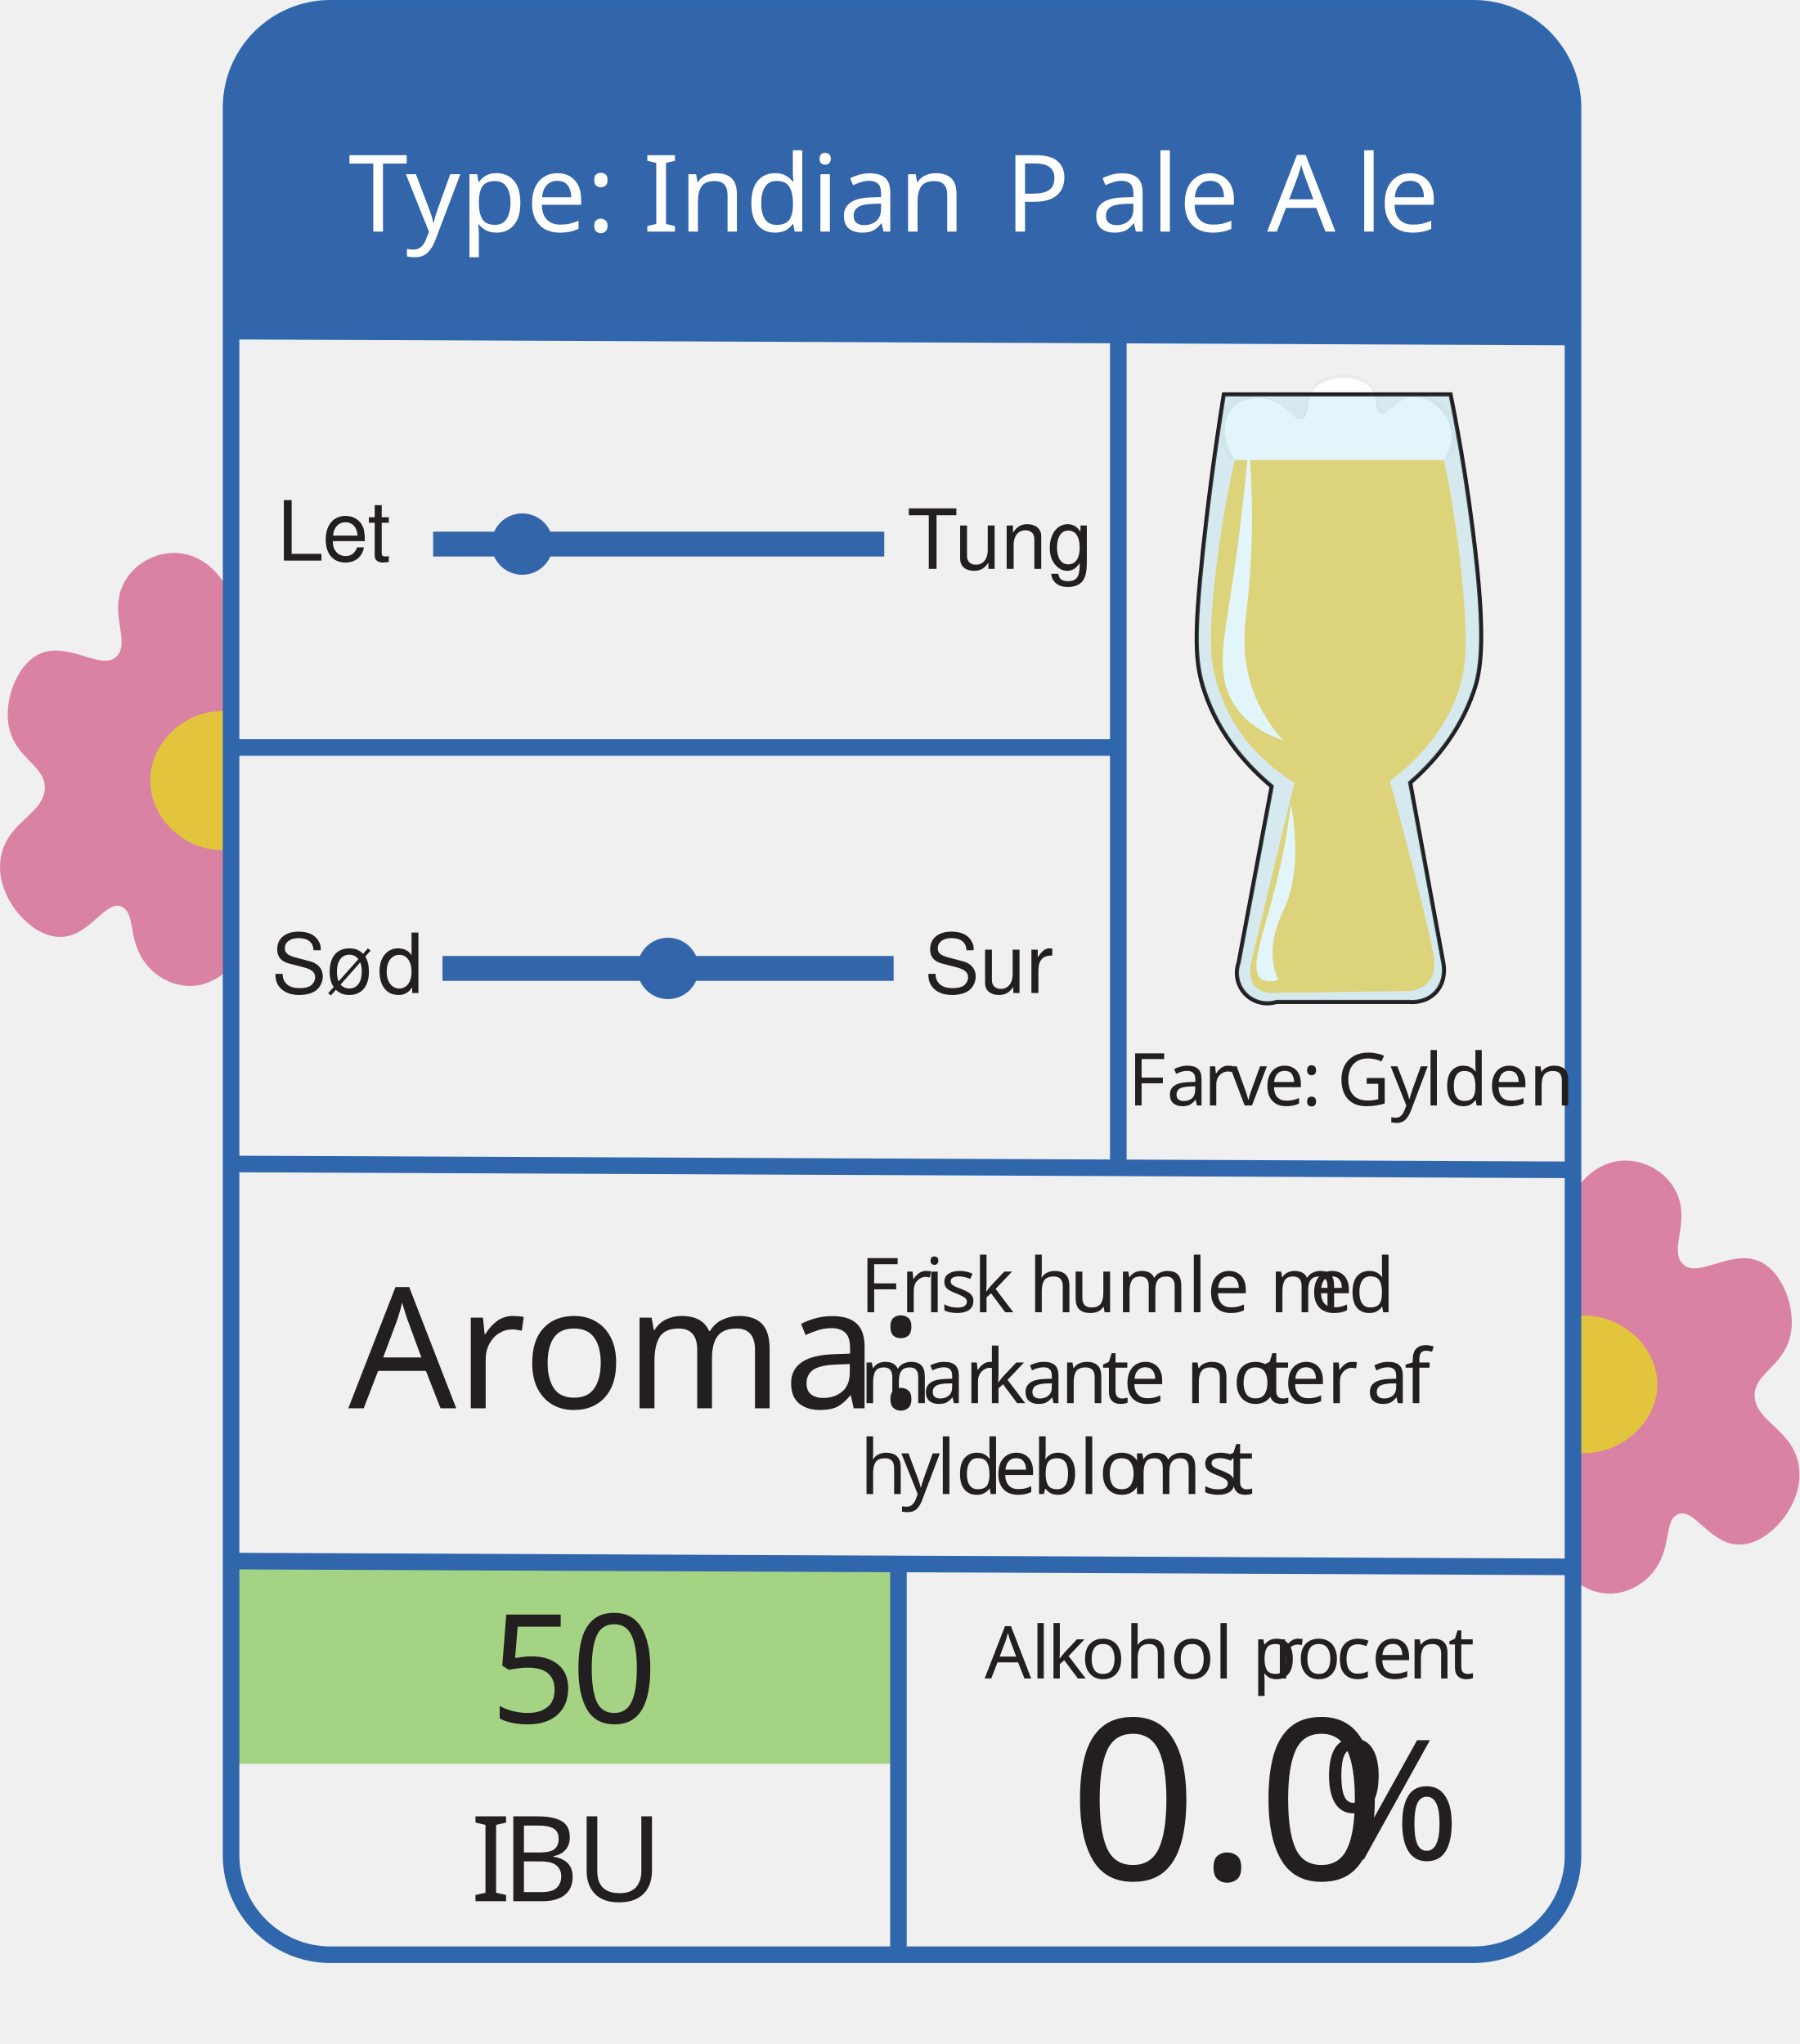
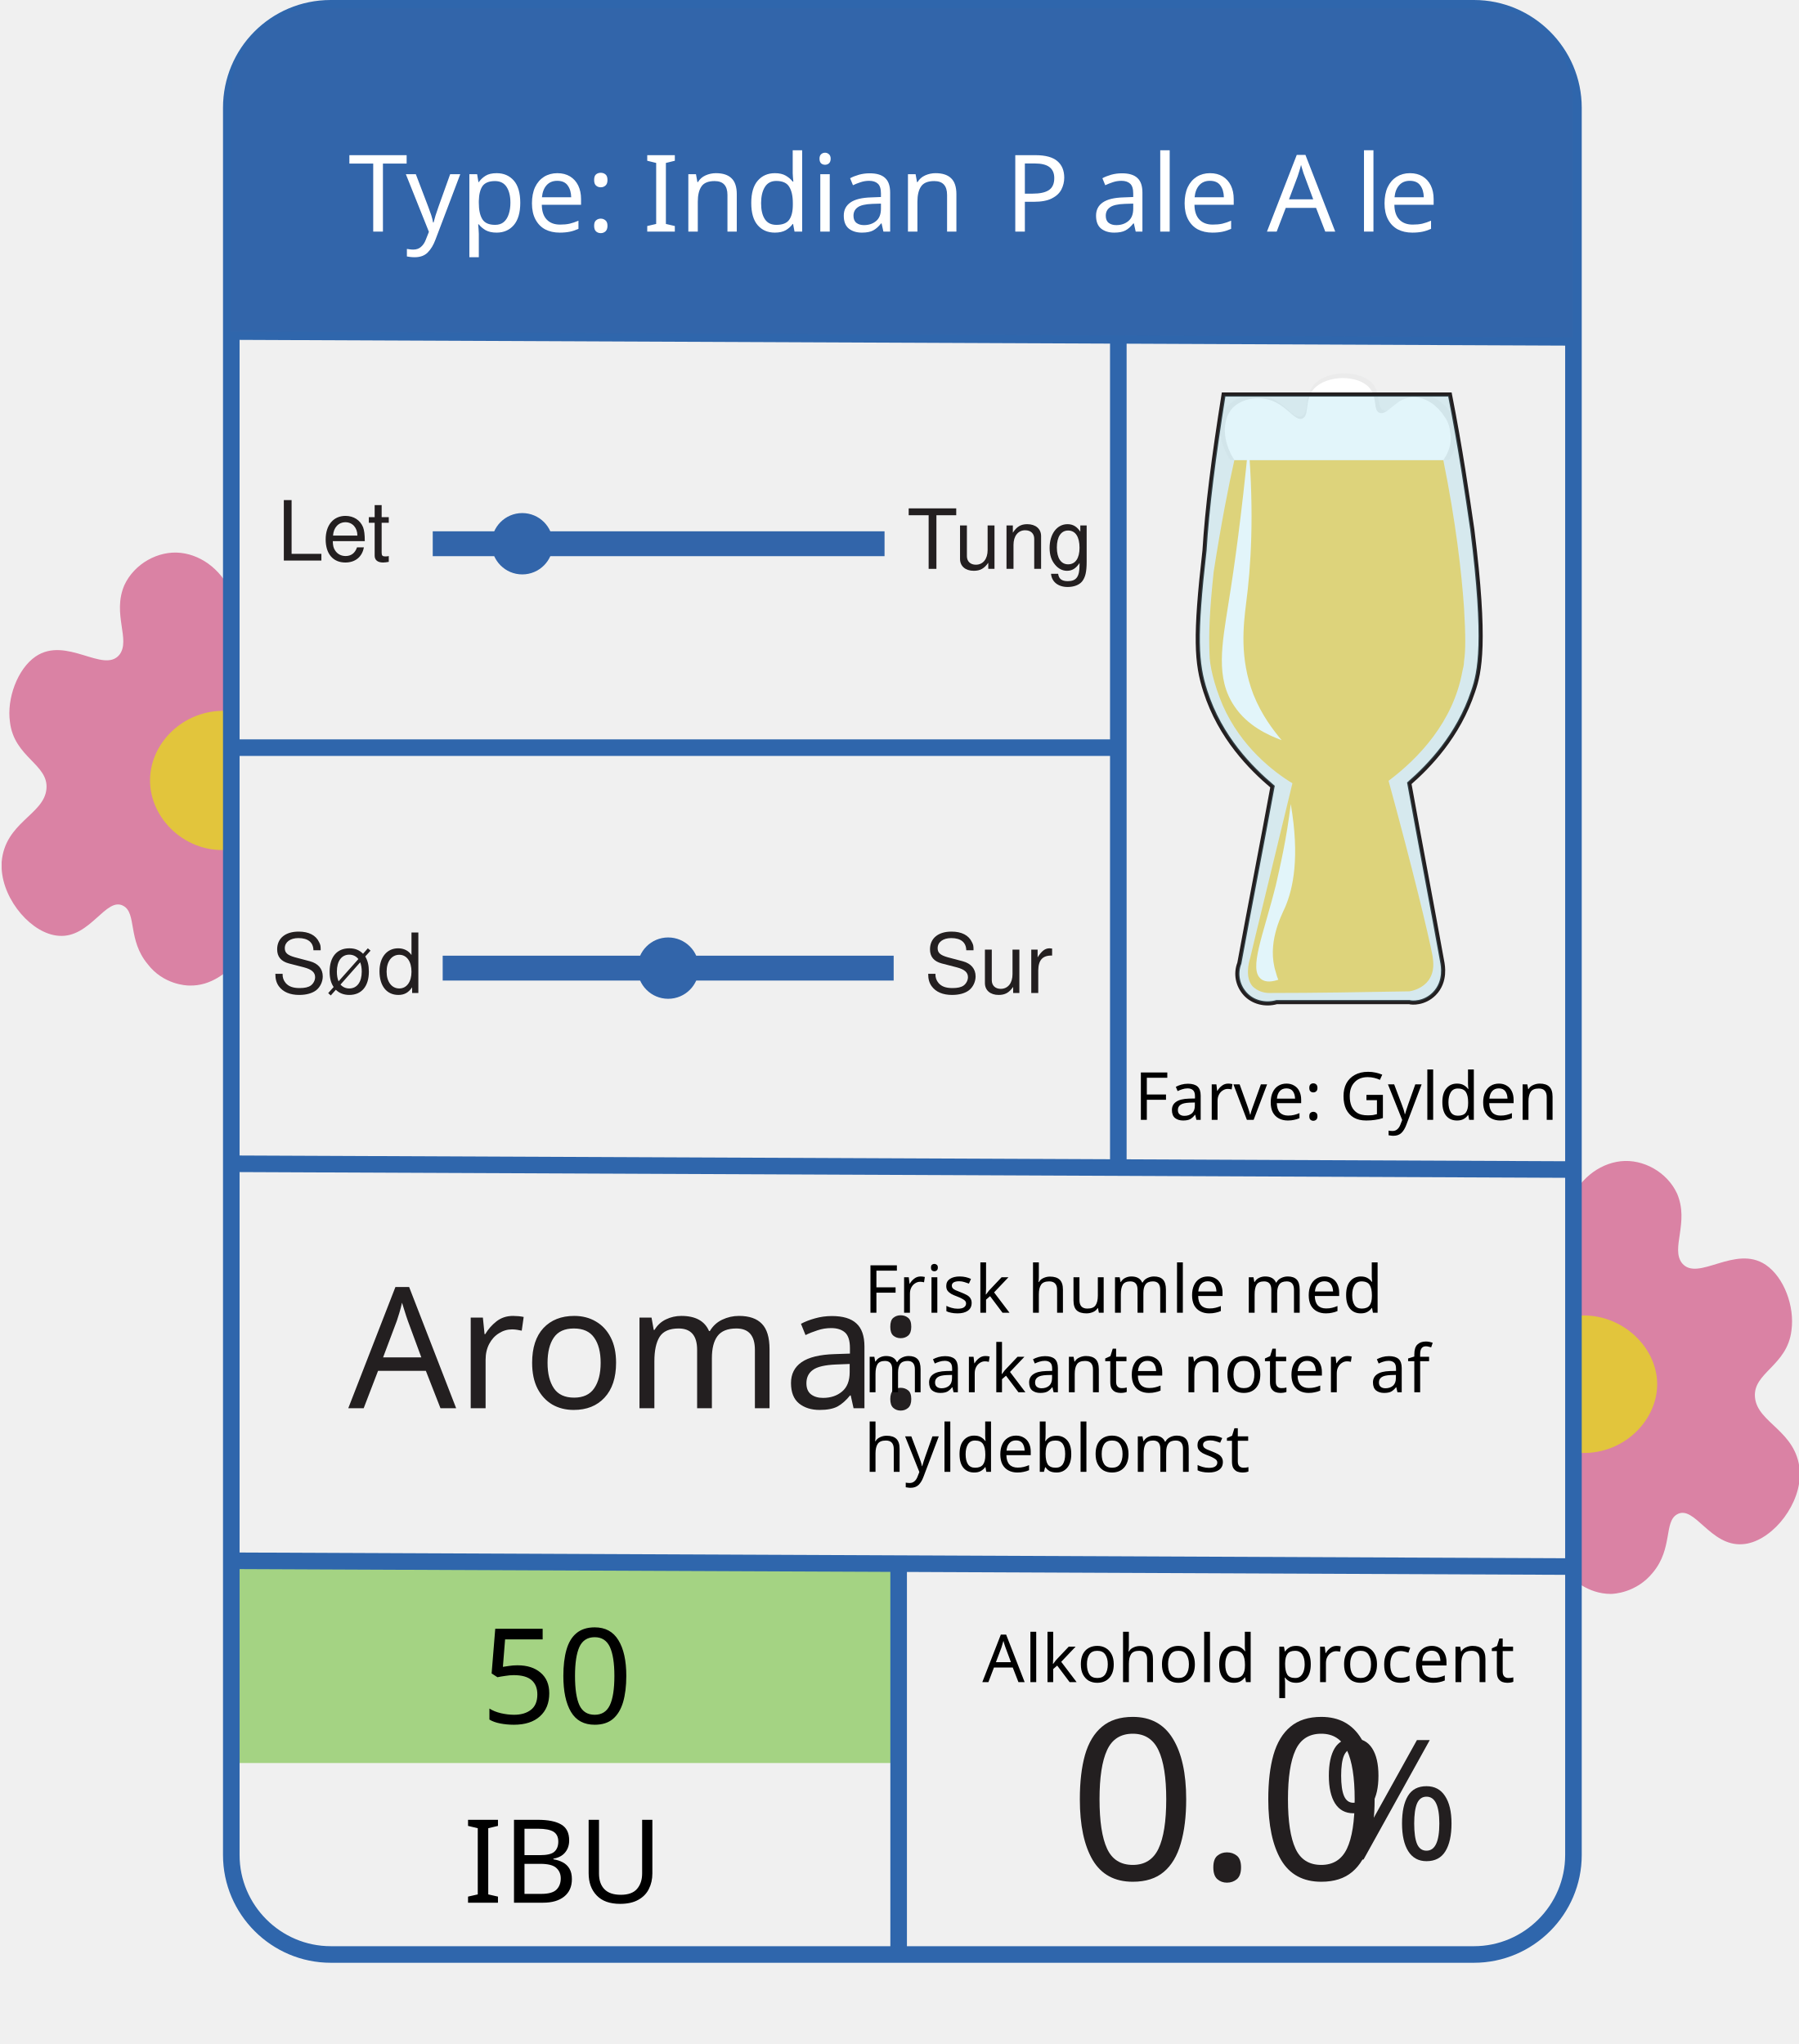
- <svg xmlns="http://www.w3.org/2000/svg" id="Layer_1" data-name="Layer 1" viewBox="0 0 217.04 246.59">
-   <defs>
-     <style>
-       .cls-1 {
-         font-size: 20.19px;
-         letter-spacing: 0em;
-       }
- 
-       .cls-1, .cls-2, .cls-3, .cls-4, .cls-5, .cls-6, .cls-7, .cls-8 {
-         fill: #231f20;
-       }
- 
-       .cls-1, .cls-6, .cls-8 {
-         font-family: GeorgiaBrush, 'Georgia Brush';
-       }
- 
-       .cls-2 {
-         font-size: 9.14px;
-       }
- 
-       .cls-2, .cls-3, .cls-4, .cls-7 {
-         font-family: AcuminVariableConcept, 'Acumin Variable Concept';
-         font-variation-settings: 'wght' 194, 'wdth' 100, 'slnt' 0;
-       }
- 
-       .cls-9 {
-         letter-spacing: 0em;
-       }
- 
-       .cls-10 {
-         letter-spacing: 0em;
-       }
- 
-       .cls-11 {
-         letter-spacing: .02em;
-       }
- 
-       .cls-12 {
-         letter-spacing: -.18em;
-       }
- 
-       .cls-13 {
-         letter-spacing: -.04em;
-       }
- 
-       .cls-14 {
-         stroke: #3265aa;
-         stroke-width: 3px;
-       }
- 
-       .cls-14, .cls-15, .cls-16, .cls-17 {
-         stroke-miterlimit: 10;
-       }
- 
-       .cls-14, .cls-16, .cls-17 {
-         fill: none;
-       }
- 
-       .cls-18 {
-         letter-spacing: 0em;
-       }
- 
-       .cls-19 {
-         letter-spacing: 0em;
-       }
- 
-       .cls-20 {
-         letter-spacing: 0em;
-       }
- 
-       .cls-21 {
-         letter-spacing: 0em;
-       }
- 
-       .cls-22 {
-         letter-spacing: 0em;
-       }
- 
-       .cls-23 {
-         letter-spacing: 0em;
-       }
- 
-       .cls-24 {
-         letter-spacing: .02em;
-       }
- 
-       .cls-25 {
-         letter-spacing: -.01em;
-       }
- 
-       .cls-3 {
-         font-size: 8.79px;
-       }
- 
-       .cls-26 {
-         letter-spacing: .01em;
-       }
- 
-       .cls-4 {
-         font-size: 14.32px;
-       }
- 
-       .cls-27 {
-         letter-spacing: 0em;
-       }
- 
-       .cls-15 {
-         fill: #6ecde5;
-         opacity: .2;
-         stroke-width: .25px;
-       }
- 
-       .cls-15, .cls-17 {
-         stroke: #231f20;
-       }
- 
-       .cls-28 {
-         font-family: BrightwallPersonalUse, 'Brightwall Personal Use';
-         font-size: 12.91px;
-       }
- 
-       .cls-28, .cls-29 {
-         fill: #fff;
-       }
- 
-       .cls-30 {
-         letter-spacing: 0em;
-       }
- 
-       .cls-31 {
-         letter-spacing: 0em;
-       }
- 
-       .cls-32 {
-         letter-spacing: -.02em;
-       }
- 
-       .cls-33 {
-         letter-spacing: 0em;
-       }
- 
-       .cls-5 {
-         font-family: Helvetica, Helvetica;
-         font-size: 10px;
-       }
- 
-       .cls-34 {
-         letter-spacing: 0em;
-       }
- 
-       .cls-35 {
-         letter-spacing: 0em;
-       }
- 
-       .cls-36 {
-         letter-spacing: 0em;
-       }
- 
-       .cls-16 {
-         stroke: #2f66ac;
-         stroke-width: 2px;
-       }
- 
-       .cls-37 {
-         letter-spacing: .04em;
-       }
- 
-       .cls-38 {
-         letter-spacing: 0em;
-       }
- 
-       .cls-39 {
-         letter-spacing: -.11em;
-       }
- 
-       .cls-40 {
-         letter-spacing: 0em;
-       }
- 
-       .cls-41 {
-         letter-spacing: 0em;
-       }
- 
-       .cls-42 {
-         letter-spacing: .01em;
-       }
- 
-       .cls-43 {
-         letter-spacing: 0em;
-       }
- 
-       .cls-6 {
-         font-size: 27.06px;
-         letter-spacing: 0em;
-       }
- 
-       .cls-44 {
-         fill: #e0e1e2;
-         opacity: .3;
-       }
- 
-       .cls-44, .cls-45, .cls-46, .cls-47, .cls-48, .cls-49, .cls-29 {
-         stroke-width: 0px;
-       }
- 
-       .cls-50 {
-         letter-spacing: 0em;
-       }
- 
-       .cls-7 {
-         font-size: 18.3px;
-       }
- 
-       .cls-51 {
-         letter-spacing: 0em;
-       }
- 
-       .cls-45 {
-         fill: #f9d560;
-       }
- 
-       .cls-46 {
-         fill: #e2c53c;
-       }
- 
-       .cls-47 {
-         fill: #da82a4;
-       }
- 
-       .cls-48 {
-         fill: #a4d383;
-       }
- 
-       .cls-49 {
-         fill: #3265aa;
-       }
- 
-       .cls-52 {
-         letter-spacing: 0em;
-       }
- 
-       .cls-53 {
-         letter-spacing: 0em;
-       }
- 
-       .cls-8 {
-         font-size: 20.4px;
-         letter-spacing: 0em;
-       }
- 
-       .cls-54 {
-         letter-spacing: 0em;
-       }
- 
-       .cls-17 {
-         stroke-width: .5px;
-       }
-     </style>
-   </defs>
-   <path class="cls-47" d="m22.75,118.95c-.33,0-3.06-.11-5.05-2.55-2.35-2.87-1.31-6.06-2.91-6.96-2.05-1.16-4.01,3.87-7.85,3.58-3.23-.24-6.74-4.17-6.93-8.09,0-.18-.01-.47.01-.83.36-4.8,5.08-5.68,5.38-8.81.29-2.99-3.87-3.75-4.41-8.13-.35-2.85.94-6.4,3.11-7.89,3.69-2.54,8.25,2.08,10.1-.23,1.42-1.78-.95-4.9.58-8.36,1.17-2.64,4.06-4.2,6.8-3.95,2.74.25,5.16,2.31,6.29,5.34v44.56c-.44.47-2.32,2.38-5.12,2.32Z" />
-   <path class="cls-47" d="m194.29,192.26c.33,0,3.06-.11,5.05-2.55,2.35-2.87,1.31-6.06,2.91-6.96,2.05-1.16,4.01,3.87,7.85,3.58,3.23-.24,6.74-4.17,6.93-8.09,0-.18.01-.47-.01-.83-.36-4.8-5.08-5.68-5.38-8.81-.29-2.99,3.87-3.75,4.41-8.13.35-2.85-.94-6.4-3.11-7.89-3.69-2.54-8.25,2.08-10.1-.23-1.42-1.78.95-4.9-.58-8.36-1.17-2.64-4.06-4.2-6.8-3.95-2.74.25-5.16,2.31-6.29,5.34v44.56c.44.47,2.32,2.38,5.12,2.32Z" />
-   <path class="cls-46" d="m199.89,167c0,4.67-4.65,8.99-10.17,8.22v-16.42c5.51-.77,10.16,3.53,10.17,8.19Z" />
-   <path class="cls-46" d="m18.13,94.04c-.08,4.8,4.42,9.06,9.74,8.48v-16.69c-5.22-.57-9.67,3.5-9.74,8.2Z" />
-   <path class="cls-48" d="m108.36,188.33v24.44H27.87v-24.44h80.49Z" />
-   <rect class="cls-16" x="27.87" y="1" width="161.85" height="234.82" rx="12" ry="12" />
-   <line class="cls-16" x1="27.87" y1="39.95" x2="189.72" y2="40.66" />
-   <line class="cls-16" x1="27.87" y1="188.33" x2="189.72" y2="189.03" />
-   <line class="cls-16" x1="27.43" y1="140.42" x2="189.29" y2="141.13" />
-   <line class="cls-16" x1="134.88" y1="39.46" x2="134.88" y2="140.89" />
-   <line class="cls-16" x1="108.36" y1="188.33" x2="108.36" y2="235.82" />
-   <line class="cls-16" x1="27.87" y1="90.18" x2="134.88" y2="90.18" />
-   <text class="cls-4" transform="translate(56.77 229.36)">
-     <tspan class="cls-26" x="0" y="0">I</tspan>
-     <tspan class="cls-9" x="3.75" y="0">B</tspan>
-     <tspan class="cls-23" x="12.69" y="0">U</tspan>
+ <svg xmlns="http://www.w3.org/2000/svg" version="1.1" id="Layer_1" x="0px" y="0px" viewBox="0 0 217 246.6" style="enable-background:new 0 0 217 246.6;" xml:space="preserve">
+   <style type="text/css">
+ 	.st0{fill:#DA82A4;}
+ 	.st1{fill:#E2C53C;}
+ 	.st2{fill:#A4D383;}
+ 	.st3{fill:none;stroke:#2F66AC;stroke-width:2;stroke-miterlimit:10;}
+ 	.st4{fill:#3265AA;}
+ 	.st5{fill:#FFFFFF;}
+ 	.st6{font-family:'BrightwallPersonalUse';}
+ 	.st7{font-size:12.91px;}
+ 	.st8{letter-spacing:-2;}
+ 	.st9{letter-spacing:-1;}
+ 	.st10{fill:#231F20;}
+ 	.st11{font-family:'GeorgiaBrush';}
+ 	.st12{font-size:27.06px;}
+ 	.st13{font-size:20.19px;}
+ 	.st14{fill:none;stroke:#3265AA;stroke-width:3;stroke-miterlimit:10;}
+ 	.st15{font-family:'Helvetica';}
+ 	.st16{font-size:10px;}
+ 	.st17{font-size:20.4px;}
+ 	.st18{opacity:0.3;fill:#E0E1E2;enable-background:new    ;}
+ 	.st19{fill:#F9D560;}
+ 	.st20{fill:none;stroke:#231F20;stroke-width:0.5;stroke-miterlimit:10;}
+ 	.st21{opacity:0.2;fill:#6ECDE5;stroke:#231F20;stroke-width:0.25;stroke-miterlimit:10;enable-background:new    ;}
+ 	.st22{fill:none;}
+ 	.st23{font-family:'Helvetica-Light';}
+ 	.st24{font-size:8px;}
+ 	.st25{font-size:14px;}
+ 	.st26{font-size:16px;}
+ </style>
+   <path class="st0" d="M22.8,118.9c-0.3,0-3.1-0.1-5-2.6c-2.4-2.9-1.3-6.1-2.9-7c-2.1-1.2-4,3.9-7.8,3.6c-3.2-0.2-6.7-4.2-6.9-8.1  c0-0.2,0-0.5,0-0.8c0.4-4.8,5.1-5.7,5.4-8.8c0.3-3-3.9-3.8-4.4-8.1c-0.4-2.8,0.9-6.4,3.1-7.9c3.7-2.5,8.2,2.1,10.1-0.2  c1.4-1.8-0.9-4.9,0.6-8.4c1.2-2.6,4.1-4.2,6.8-3.9s5.2,2.3,6.3,5.3v44.6C27.4,117.1,25.6,119,22.8,118.9z" />
+   <path class="st0" d="M194.3,192.3c0.3,0,3.1-0.1,5.1-2.6c2.4-2.9,1.3-6.1,2.9-7c2.1-1.2,4,3.9,7.9,3.6c3.2-0.2,6.7-4.2,6.9-8.1  c0-0.2,0-0.5,0-0.8c-0.4-4.8-5.1-5.7-5.4-8.8c-0.3-3,3.9-3.8,4.4-8.1c0.4-2.9-0.9-6.4-3.1-7.9c-3.7-2.5-8.2,2.1-10.1-0.2  c-1.4-1.8,0.9-4.9-0.6-8.4c-1.2-2.6-4.1-4.2-6.8-3.9s-5.2,2.3-6.3,5.3v44.6C189.6,190.4,191.5,192.3,194.3,192.3z" />
+   <path class="st1" d="M199.9,167c0,4.7-4.6,9-10.2,8.2v-16.4C195.2,158,199.9,162.3,199.9,167L199.9,167z" />
+   <path class="st1" d="M18.1,94c-0.1,4.8,4.4,9.1,9.7,8.5V85.8C22.6,85.3,18.2,89.3,18.1,94L18.1,94z" />
+   <path class="st2" d="M108.4,188.3v24.4H27.9v-24.4H108.4z" />
+   <path class="st3" d="M39.9,1h137.9c6.6,0,12,5.4,12,12v210.8c0,6.6-5.4,12-12,12H39.9c-6.6,0-12-5.4-12-12V13  C27.9,6.4,33.2,1,39.9,1z" />
+   <line class="st3" x1="27.9" y1="40" x2="189.7" y2="40.7" />
+   <line class="st3" x1="27.9" y1="188.3" x2="189.7" y2="189" />
+   <line class="st3" x1="27.4" y1="140.4" x2="189.3" y2="141.1" />
+   <line class="st3" x1="134.9" y1="39.5" x2="134.9" y2="140.9" />
+   <line class="st3" x1="108.4" y1="188.3" x2="108.4" y2="235.8" />
+   <line class="st3" x1="27.9" y1="90.2" x2="134.9" y2="90.2" />
+   <path class="st4" d="M189.7,40.7c-53.9-0.2-107.9-0.5-161.9-0.7V11.7C27.9,5.8,32.5,1,38.2,1h141.1c5.7,0,10.4,4.8,10.4,10.7V40.7z" />
+   <text transform="matrix(1 0 0 1 42.02 27.94)" class="st5 st6 st7">Type: Indian </text>
+   <text transform="matrix(1 0 0 1 121.22 27.94)" class="st5 st6 st7 st8">P</text>
+   <text transform="matrix(1 0 0 1 131.62 27.94)" class="st5 st6 st7">ale A</text>
+   <text transform="matrix(1 0 0 1 163.44 27.94)" class="st5 st6 st7 st9">l</text>
+   <text transform="matrix(1 0 0 1 166.31 27.94)" class="st5 st6 st7">e</text>
+   <text transform="matrix(1 0 0 1 128.93 226.76)" class="st10 st11 st12">0.0</text>
+   <text transform="matrix(1 0 0 1 159.31 224.34)" class="st10 st11 st13">%</text>
+   <line class="st14" x1="53.4" y1="116.8" x2="107.8" y2="116.8" />
+   <circle class="st4" cx="80.6" cy="116.8" r="3.7" />
+   <line class="st14" x1="52.2" y1="65.6" x2="106.7" y2="65.6" />
+   <circle class="st4" cx="63" cy="65.6" r="3.7" />
+   <text transform="matrix(1 0 0 1 33.44 67.63)" class="st10 st15 st16">Let</text>
+   <text transform="matrix(1 0 0 1 42.01 169.9)" class="st10 st11 st17">Aroma:</text>
+   <text transform="matrix(1 0 0 1 109.41 68.63)" class="st10 st15 st16">T</text>
+   <text transform="matrix(1 0 0 1 115.15 68.63)" class="st10 st15 st16">ung</text>
+   <text transform="matrix(1 0 0 1 32.73 119.8)" class="st10 st15 st16">Sød</text>
+   <text transform="matrix(1 0 0 1 111.48 119.8)" class="st10 st15 st16">Sur</text>
+   <path class="st18" d="M174.8,55.5h-26.4c-1.6-2.4-1.6-5.1-0.2-6.6c1-1.1,2.7-1.4,4-1.2c2.7,0.4,3.7,3,4.8,2.5c1-0.4,0.2-2.3,1.5-3.8  c1.6-1.8,5.6-1.8,7.1-0.1c1,1.2,0.4,2.8,1.3,3.2c1.1,0.5,2.1-2,4.3-2c1.6,0,3.2,1.3,3.9,2.4c0.6,0.9,0.7,1.7,0.8,1.9  C176,53.7,175,55.1,174.8,55.5L174.8,55.5z" />
+   <path class="st19" d="M148.9,55.5h25.2c1.5,7.4,2.2,13.5,2.5,17.8c0.2,3.4,0.2,5.2,0,6.5c0,0.4-0.1,0.8-0.2,1.2  c-1.1,6.1-5.3,10.5-8.9,13.2c2.9,10.6,4.8,18.5,5.3,21.1c0.1,0.7,0.3,1.9-0.5,3c-0.6,0.8-1.6,1.2-2.3,1.3  c-5.6,0.1-11.2,0.2-16.9,0.2c-0.6,0-1.4-0.2-2-0.8c-0.9-1-0.5-2.8-0.3-3.4c0.7-3,2.6-10.7,5.1-21.1c-2.3-1.4-6.2-4.4-8.4-9.4  c-1.1-2.6-1.6-4.9-1.6-6.2c-0.1-2.6,0-5.1,0.5-9.9C147.3,63.2,148.2,58.6,148.9,55.5L148.9,55.5z" />
+   <path class="st5" d="M174.1,55.5h-25.2c-1.5-2.3-1.5-4.9-0.2-6.3c1-1,2.6-1.3,3.8-1.1c2.6,0.4,3.6,2.8,4.6,2.4  c0.9-0.4,0.2-2.2,1.4-3.6c1.6-1.7,5.3-1.7,6.7-0.1c1,1.2,0.4,2.7,1.2,3c1,0.4,2-1.9,4.1-1.9c1.6,0,3,1.2,3.7,2.3  c0.6,0.8,0.7,1.6,0.7,1.8C175.3,53.7,174.4,55.1,174.1,55.5L174.1,55.5z" />
+   <path class="st20" d="M147.6,47.6h27.3c1.3,6.6,2.1,12.2,2.7,16.3c1.7,13.6,0.9,17.2,0.1,19.5c-1.8,5.4-5.3,9-7.7,11.1  c1.3,7.2,2.7,14.5,4,21.7c0,0.1,0.5,2.2-1,3.7c-1.2,1.2-2.7,1.1-3,1H154c-1.4,0.4-2.9,0-3.8-1c-0.9-1-1.2-2.4-0.7-3.7  c1.3-7.1,2.7-14.2,4-21.3c-2.6-2.2-6.3-5.9-8.1-11.5c-1.1-3.4-1.3-6.5-0.1-17C145.6,61.4,146.4,55.1,147.6,47.6L147.6,47.6z" />
+   <path class="st5" d="M150.6,53.6c-0.8,8.3-1.7,14.8-2.4,19.1c-0.8,5.1-1.6,9.1,0.7,12.5c1.6,2.4,4.1,3.5,5.7,4.1  c-1-1.2-2.4-3-3.4-5.5c-1.7-4.4-1.2-8.4-0.9-10.9C150.9,68.4,151.3,62.1,150.6,53.6z" />
+   <path class="st5" d="M155.7,97c-0.5,4.2-1.3,7.6-1.8,9.8c-1.5,6-3.3,10.1-1.8,11.3c0.6,0.5,1.5,0.3,2.1,0.1  c-0.1-0.2-0.2-0.5-0.3-0.9c-1.1-3.4,0.6-6.7,1.1-7.8C156,107.2,156.8,103.4,155.7,97L155.7,97z" />
+   <path class="st21" d="M147.6,47.6h27.3c1.3,6.6,2.1,12.2,2.7,16.3c1.7,13.6,0.9,17.2,0.1,19.5c-1.8,5.4-5.3,9-7.7,11.1  c1.3,7.2,2.7,14.5,4,21.7c0,0.1,0.5,2.2-1,3.7c-1.2,1.2-2.7,1.1-3,1H154c-1.4,0.4-2.9,0-3.8-1c-0.9-1-1.2-2.4-0.7-3.7  c1.3-7.1,2.7-14.2,4-21.3c-2.6-2.2-6.3-5.9-8.1-11.5c-1.1-3.4-1.3-6.5-0.1-17C145.6,61.4,146.4,55.1,147.6,47.6L147.6,47.6z" />
+   <rect x="104.2" y="152.6" class="st22" width="74.3" height="32.3" />
+   <text transform="matrix(1 0 0 1 104.2188 158.3751)">
+     <tspan x="0" y="0" class="st23 st24">Frisk humle med </tspan>
+     <tspan x="0" y="9.6" class="st23 st24">markante noter af </tspan>
+     <tspan x="0" y="19.2" class="st23 st24">hyldeblomst</tspan>
  </text>
-   <text class="cls-7" transform="translate(59.11 207.84)">
-     <tspan class="cls-54" x="0" y="0">5</tspan>
-     <tspan class="cls-22" x="9.76" y="0">0</tspan>
-   </text>
-   <text class="cls-3" transform="translate(136.05 133.36)">
-     <tspan class="cls-32" x="0" y="0">F</tspan>
-     <tspan class="cls-50" x="4.65" y="0">a</tspan>
-     <tspan class="cls-37" x="9.13" y="0">r</tspan>
-     <tspan class="cls-20" x="12.28" y="0">v</tspan>
-     <tspan class="cls-11" x="16.33" y="0">e</tspan>
-     <tspan class="cls-20" x="20.96" y="0">: </tspan>
-     <tspan class="cls-24" x="25.21" y="0">G</tspan>
-     <tspan class="cls-35" x="31.66" y="0">y</tspan>
-     <tspan class="cls-36" x="35.74" y="0">lden</tspan>
-   </text>
-   <path class="cls-49" d="m189.72,40.66c-53.95-.24-107.9-.49-161.85-.73V11.67c0-5.87,4.66-10.67,10.36-10.67h141.13c5.7,0,10.36,4.8,10.36,10.67v28.99Z" />
-   <text class="cls-28" transform="translate(42.02 27.94)">
-     <tspan class="cls-53" x="0" y="0">Type: Indian </tspan>
-     <tspan class="cls-12" x="79.2" y="0">P</tspan>
-     <tspan class="cls-33" x="89.6" y="0">ale A</tspan>
-     <tspan class="cls-39" x="121.42" y="0">l</tspan>
-     <tspan class="cls-53" x="124.29" y="0">e</tspan>
-   </text>
-   <text class="cls-6" transform="translate(128.93 226.76)">
-     <tspan x="0" y="0">0.0</tspan>
-   </text>
-   <text class="cls-1" transform="translate(159.31 224.34)">
-     <tspan x="0" y="0">%</tspan>
-   </text>
-   <line class="cls-14" x1="53.37" y1="116.83" x2="107.78" y2="116.83" />
-   <circle class="cls-49" cx="80.57" cy="116.83" r="3.7" />
-   <line class="cls-14" x1="52.24" y1="65.64" x2="106.65" y2="65.64" />
-   <circle class="cls-49" cx="62.99" cy="65.64" r="3.7" />
-   <text class="cls-5" transform="translate(33.44 67.63)">
-     <tspan x="0" y="0">Let</tspan>
-   </text>
-   <text class="cls-3" transform="translate(118.76 202.49)">
-     <tspan class="cls-20" x="0" y="0">Al</tspan>
-     <tspan class="cls-52" x="7.55" y="0">k</tspan>
-     <tspan class="cls-50" x="11.62" y="0">ohol p</tspan>
-     <tspan class="cls-27" x="34.85" y="0">r</tspan>
-     <tspan class="cls-21" x="37.64" y="0">o</tspan>
-     <tspan class="cls-31" x="42.36" y="0">c</tspan>
-     <tspan class="cls-20" x="46.67" y="0">e</tspan>
-     <tspan class="cls-34" x="51.1" y="0">n</tspan>
-     <tspan class="cls-20" x="55.91" y="0">t</tspan>
-   </text>
-   <text class="cls-8" transform="translate(42.01 169.9)">
-     <tspan x="0" y="0">Aroma:</tspan>
-   </text>
-   <text class="cls-2" transform="translate(103.73 158.31)">
-     <tspan class="cls-25" x="0" y="0">F</tspan>
-     <tspan class="cls-40" x="4.9" y="0">r</tspan>
-     <tspan class="cls-18" x="7.79" y="0">i</tspan>
-     <tspan class="cls-40" x="9.7" y="0">s</tspan>
-     <tspan x="13.68" y="0">k </tspan>
-     <tspan class="cls-30" x="20.34" y="0">h</tspan>
-     <tspan x="25.28" y="0">umle m</tspan>
-     <tspan class="cls-41" x="54.27" y="0">e</tspan>
-     <tspan x="58.9" y="0">d </tspan>
-     <tspan class="cls-19" x="0" y="10.97">m</tspan>
-     <tspan x="7.52" y="10.97">ar</tspan>
-     <tspan class="cls-42" x="15.12" y="10.97">k</tspan>
-     <tspan x="19.54" y="10.97">a</tspan>
-     <tspan class="cls-10" x="24.19" y="10.97">n</tspan>
-     <tspan class="cls-19" x="29.17" y="10.97">t</tspan>
-     <tspan x="31.75" y="10.97">e no</tspan>
-     <tspan class="cls-19" x="48.56" y="10.97">t</tspan>
-     <tspan x="51.14" y="10.97">er </tspan>
-     <tspan class="cls-18" x="61.07" y="10.97">a</tspan>
-     <tspan x="65.66" y="10.97">f </tspan>
-     <tspan class="cls-38" x="0" y="21.93">h</tspan>
-     <tspan class="cls-43" x="4.97" y="21.93">y</tspan>
-     <tspan x="9.2" y="21.93">ld</tspan>
-     <tspan class="cls-51" x="16.18" y="21.93">e</tspan>
-     <tspan x="20.81" y="21.93">blo</tspan>
-     <tspan class="cls-10" x="32.62" y="21.93">ms</tspan>
-     <tspan x="44.2" y="21.93">t</tspan>
-   </text>
-   <text class="cls-5" transform="translate(109.41 68.63)">
-     <tspan class="cls-13" x="0" y="0">T</tspan>
-     <tspan x="5.74" y="0">ung</tspan>
-   </text>
-   <text class="cls-5" transform="translate(32.73 119.8)">
-     <tspan x="0" y="0">Sød</tspan>
-   </text>
-   <text class="cls-5" transform="translate(111.48 119.8)">
-     <tspan x="0" y="0">Sur</tspan>
-   </text>
-   <path class="cls-44" d="m174.76,55.5h-26.44c-1.6-2.39-1.61-5.14-.25-6.6,1.02-1.09,2.7-1.36,3.98-1.16,2.7.42,3.72,2.97,4.84,2.55.98-.37.23-2.34,1.51-3.78,1.62-1.82,5.59-1.83,7.06-.13,1.03,1.2.41,2.79,1.26,3.15,1.06.45,2.07-1.97,4.28-2.02,1.65-.04,3.16,1.27,3.91,2.39.58.88.73,1.7.76,1.89.3,1.86-.63,3.31-.9,3.7Z" />
-   <path class="cls-45" d="m148.93,55.5h25.23c1.53,7.37,2.17,13.47,2.46,17.85.23,3.39.18,5.17.04,6.5-.04.4-.1.8-.17,1.21-1.09,6.09-5.31,10.46-8.85,13.2,2.91,10.6,4.84,18.49,5.26,21.05.11.69.27,1.95-.46,2.96-.61.84-1.59,1.16-2.28,1.29-5.62.08-11.23.15-16.85.23-.61-.04-1.44-.21-1.97-.83-.9-1.04-.47-2.76-.3-3.41.73-2.97,2.55-10.71,5.09-21.12-2.31-1.43-6.19-4.36-8.39-9.36-1.14-2.59-1.57-4.89-1.63-6.17-.14-2.64-.04-5.06.53-9.94.66-5.71,1.59-10.34,2.29-13.45Z" />
-   <path class="cls-29" d="m174.15,55.5h-25.23c-1.53-2.28-1.54-4.91-.24-6.3.97-1.04,2.58-1.3,3.8-1.11,2.57.4,3.55,2.84,4.62,2.43.93-.36.22-2.23,1.44-3.61,1.55-1.73,5.34-1.74,6.73-.12.99,1.15.39,2.66,1.2,3.01,1.01.43,1.97-1.88,4.09-1.92,1.58-.03,3.02,1.21,3.73,2.28.55.84.69,1.62.72,1.8.29,1.78-.61,3.16-.86,3.53Z" />
-   <path class="cls-17" d="m147.61,47.58h27.34c1.32,6.59,2.14,12.16,2.66,16.26,1.73,13.59.94,17.16.15,19.51-1.82,5.36-5.26,8.98-7.68,11.08,1.33,7.24,2.66,14.48,3.99,21.72.02.1.49,2.22-1.03,3.69-1.19,1.15-2.71,1.05-2.96,1.03h-16.11c-1.38.43-2.88.02-3.84-1.03-.9-.99-1.18-2.41-.74-3.69,1.33-7.09,2.66-14.19,3.99-21.28-2.63-2.2-6.29-5.95-8.13-11.53-1.11-3.36-1.26-6.49-.15-16.99.52-4.92,1.31-11.3,2.51-18.77Z" />
-   <path class="cls-29" d="m150.63,53.57c-.75,8.33-1.66,14.79-2.35,19.14-.81,5.13-1.59,9.11.72,12.52,1.6,2.37,4.05,3.5,5.73,4.07-1.04-1.16-2.44-2.99-3.43-5.51-1.74-4.44-1.16-8.38-.86-10.94.51-4.4.87-10.73.19-19.28Z" />
-   <path class="cls-29" d="m155.71,96.97c-.53,4.22-1.27,7.58-1.84,9.85-1.51,6.01-3.26,10.1-1.77,11.27.59.47,1.5.3,2.08.13-.09-.2-.22-.5-.34-.88-1.08-3.38.58-6.66,1.08-7.78,1.04-2.34,1.89-6.17.79-12.6Z" />
-   <path class="cls-15" d="m147.61,47.58h27.34c1.32,6.59,2.14,12.16,2.66,16.26,1.73,13.59.94,17.16.15,19.51-1.82,5.36-5.26,8.98-7.68,11.08,1.33,7.24,2.66,14.48,3.99,21.72.02.1.49,2.22-1.03,3.69-1.19,1.15-2.71,1.05-2.96,1.03h-16.11c-1.38.43-2.88.02-3.84-1.03-.9-.99-1.18-2.41-.74-3.69,1.33-7.09,2.66-14.19,3.99-21.28-2.63-2.2-6.29-5.95-8.13-11.53-1.11-3.36-1.26-6.49-.15-16.99.52-4.92,1.31-11.3,2.51-18.77Z" />
+   <rect x="136.8" y="129.3" class="st22" width="53.5" height="10.3" />
+   <text transform="matrix(1 0 0 1 136.8387 135.106)" class="st23 st24">Farve: Gylden</text>
+   <rect x="118.5" y="197.2" class="st22" width="63.6" height="13.7" />
+   <text transform="matrix(1 0 0 1 118.4927 202.944)" class="st23 st24">Alkohold procent</text>
+   <rect x="55.9" y="219.5" class="st22" width="30.1" height="12.2" />
+   <text transform="matrix(1 0 0 1 55.8963 229.5517)" class="st23 st25">IBU</text>
+   <rect x="58" y="196.4" class="st22" width="30.1" height="12.2" />
+   <text transform="matrix(1 0 0 1 58.0218 207.9268)" class="st23 st26">50</text>
</svg>
